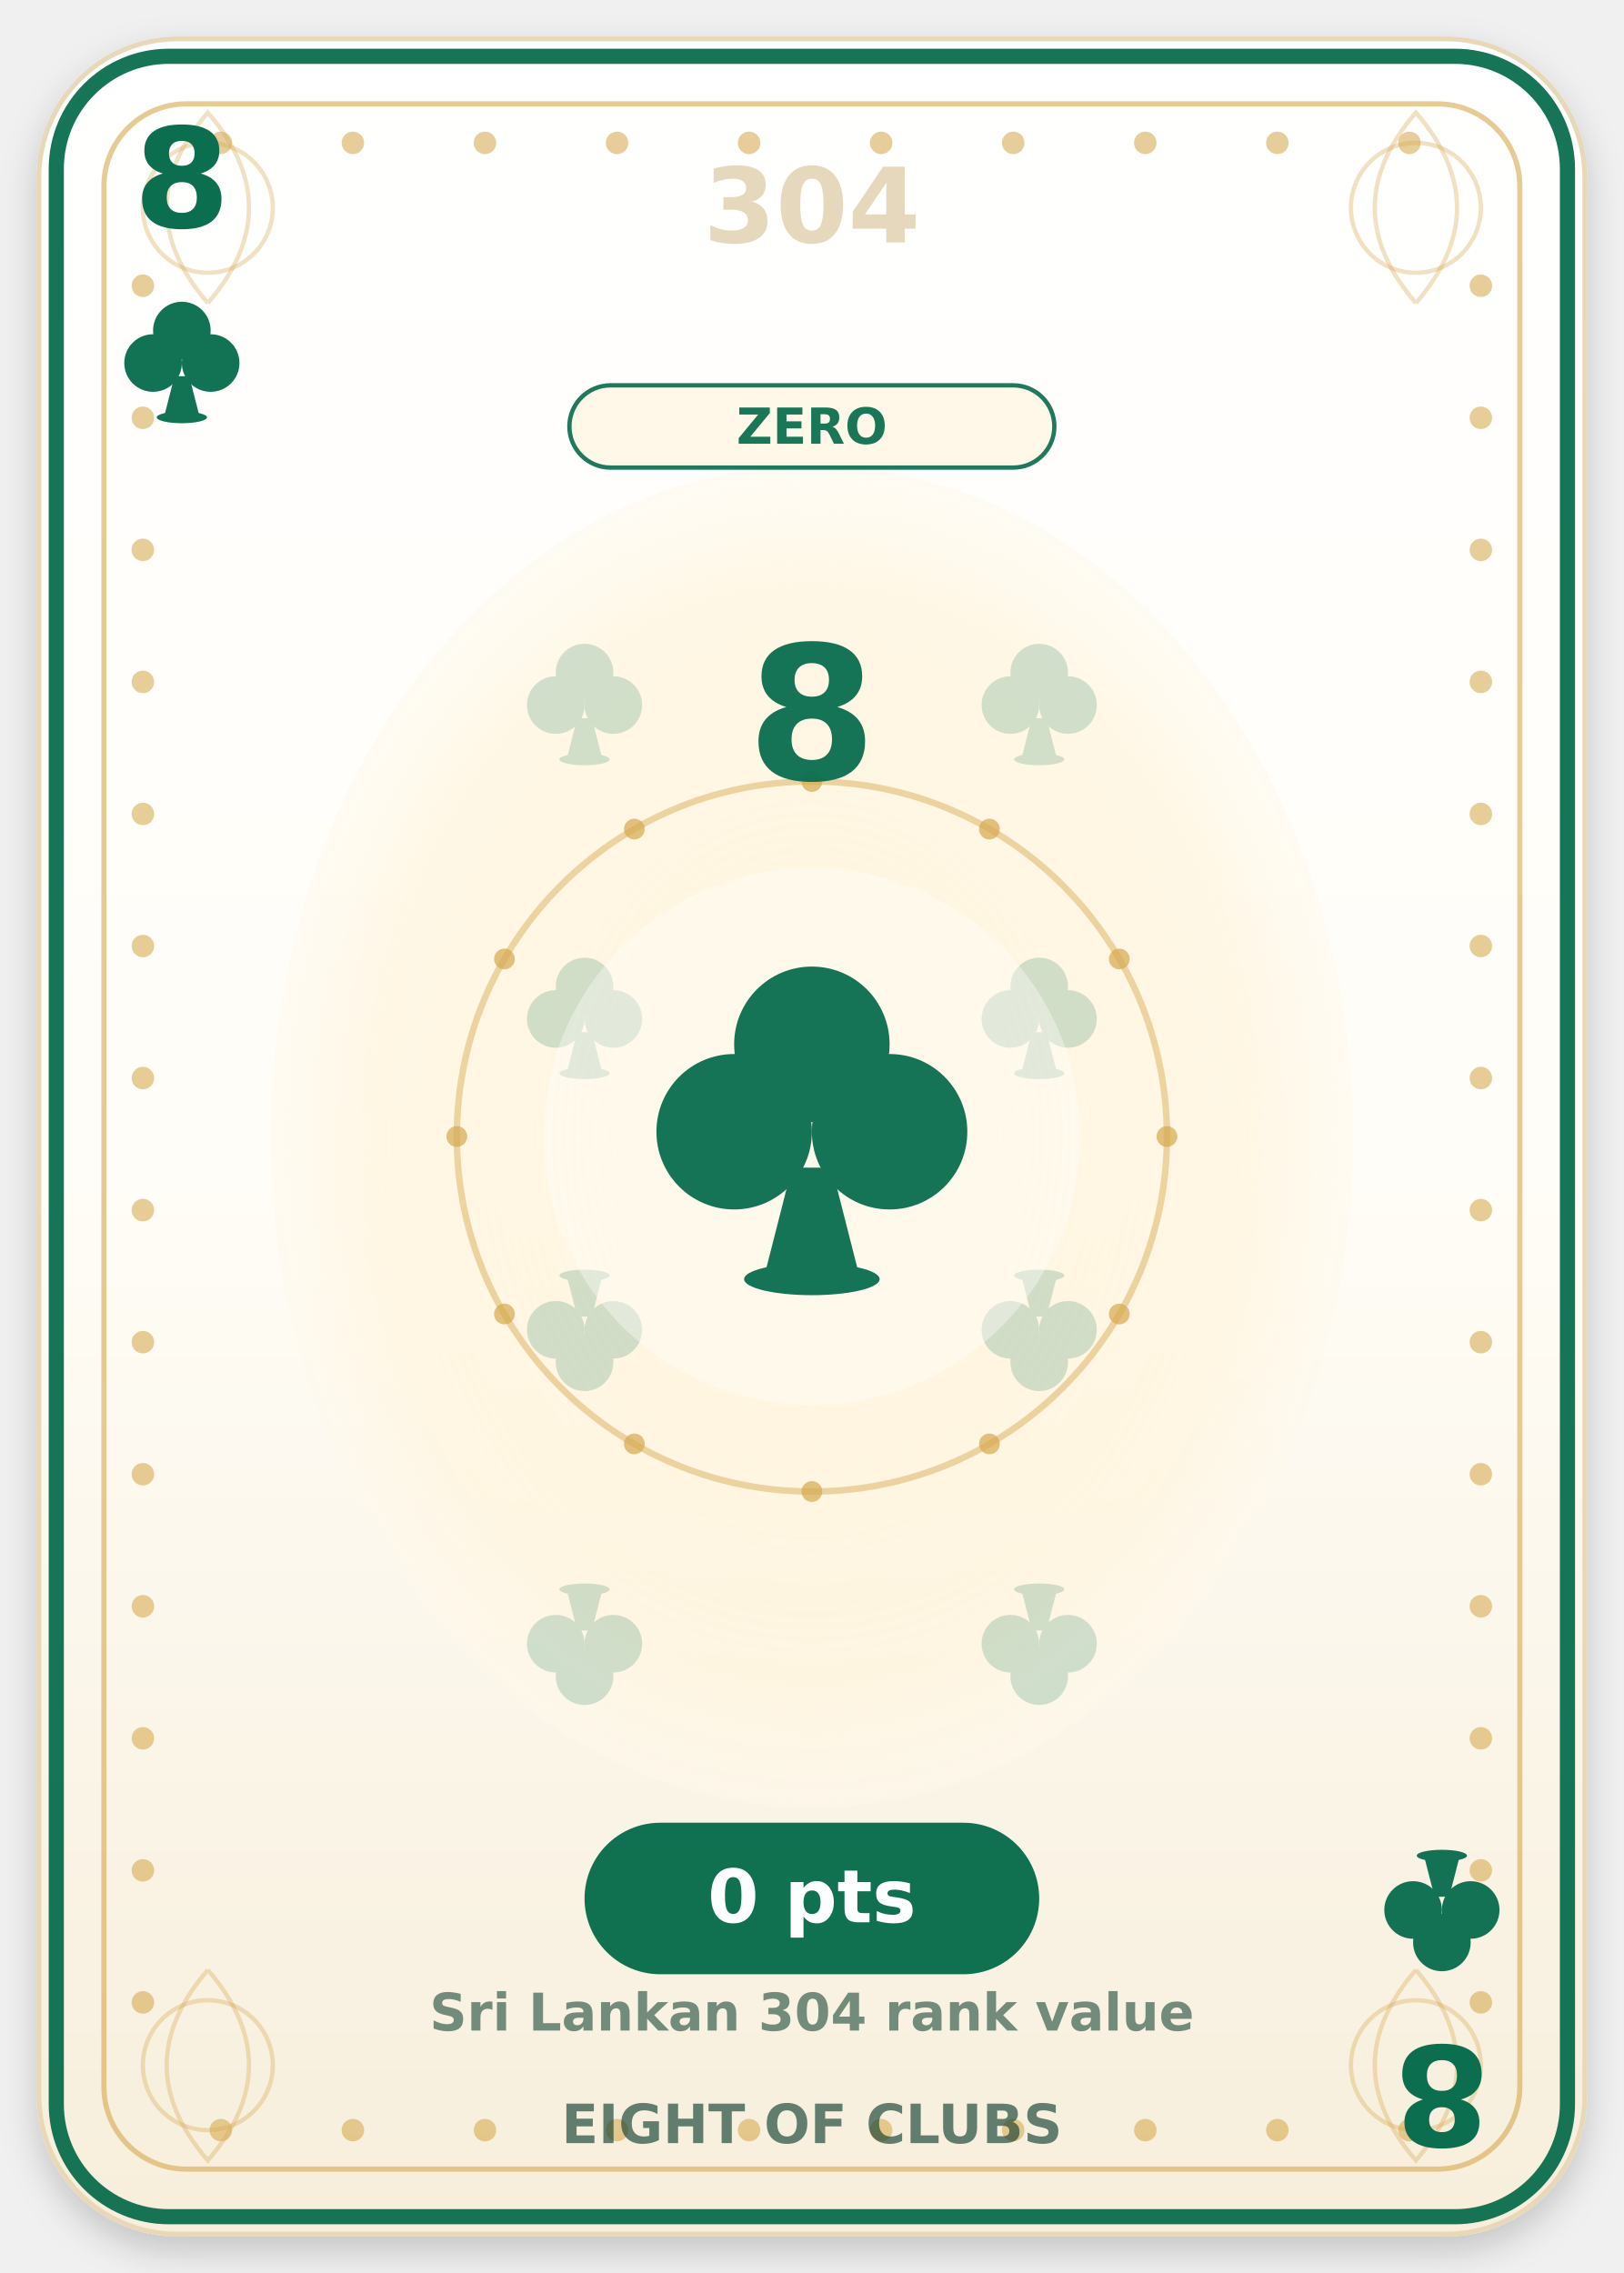
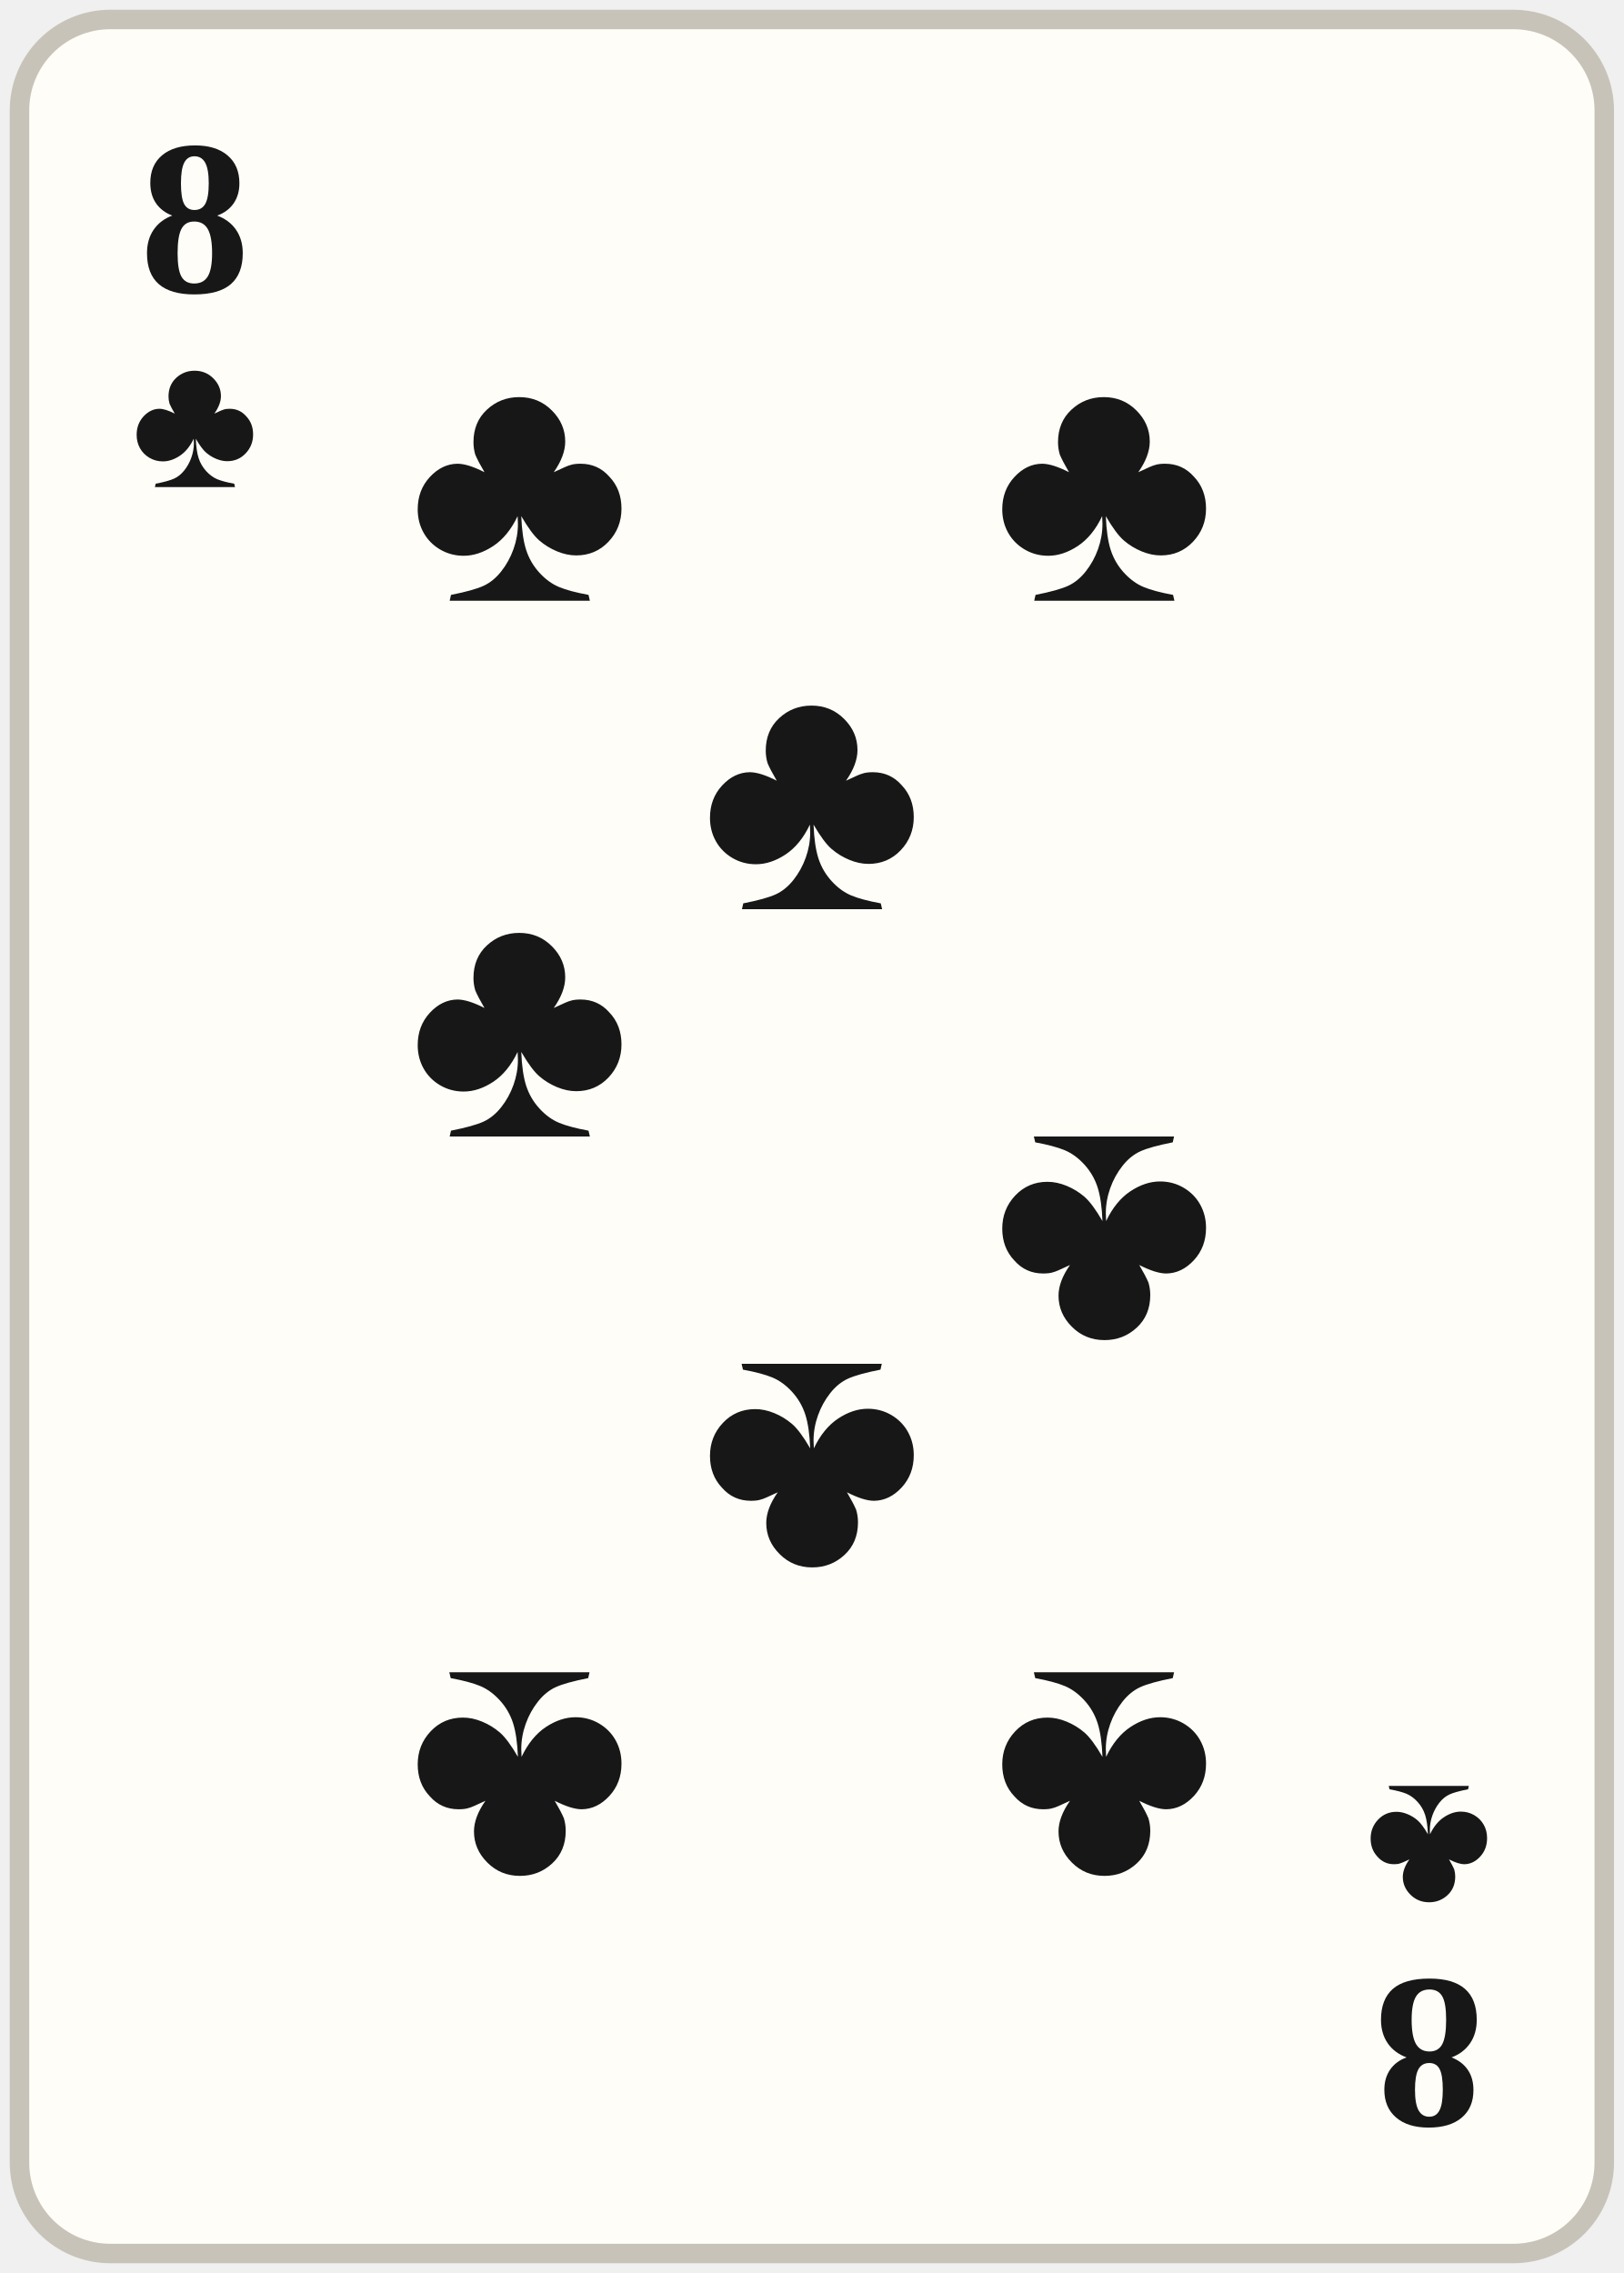
- <svg xmlns="http://www.w3.org/2000/svg" width="750" height="1050" viewBox="0 0 750 1050">
-   <defs>
-     <linearGradient id="faceGrad" x1="0" x2="0" y1="0" y2="1">
-       <stop offset="0%" stop-color="#FFFFFF" />
-       <stop offset="52%" stop-color="#FFFDF7" />
-       <stop offset="100%" stop-color="#F7EEDB" />
-     </linearGradient>
-     <radialGradient id="softMedallion" cx="50%" cy="50%" r="65%">
-       <stop offset="0%" stop-color="#FFF5DF" stop-opacity="0.97" />
-       <stop offset="62%" stop-color="#FFF5DF" stop-opacity="0.78" />
-       <stop offset="100%" stop-color="#FFFFFF" stop-opacity="0" />
-     </radialGradient>
-     <filter id="shadow" x="-10%" y="-10%" width="120%" height="120%">
-       <feDropShadow dx="0" dy="7" stdDeviation="8" flood-color="#000000" flood-opacity="0.18" />
-     </filter>
-   </defs>
-   <g filter="url(#shadow)">
-     <rect x="18" y="18" width="714" height="1014" rx="64" ry="64" fill="url(#faceGrad)" stroke="#E8D8B8" stroke-width="2.2" />
+ <svg xmlns="http://www.w3.org/2000/svg" width="500" height="700" viewBox="0 0 500 700">
+   <rect x="6" y="6" width="488" height="688" rx="28" fill="#fffdf8" stroke="#c8c3b8" stroke-width="6" />
+   <g fill="#171717" text-anchor="middle" font-family="Georgia, 'Times New Roman', serif">
+     <text x="60" y="90" font-size="68" font-weight="700">8</text>
+     <text x="60" y="150" font-size="60">♣</text>
  </g>
-   <ellipse cx="375.0" cy="525.0" rx="250" ry="310" fill="url(#softMedallion)" />
-   <rect x="26" y="26" width="698" height="998" rx="52" ry="52" fill="none" stroke="#0B6E4F" stroke-width="7" opacity="0.95" />
-   <rect x="48" y="48" width="654" height="954" rx="38" ry="38" fill="none" stroke="#D6A84F" stroke-width="2.4" opacity="0.6" />
-   <circle cx="102.0" cy="66.0" r="5.2" fill="#D6A84F" opacity="0.58" />
-   <circle cx="102.0" cy="984.0" r="5.2" fill="#D6A84F" opacity="0.58" />
-   <circle cx="163.0" cy="66.0" r="5.2" fill="#D6A84F" opacity="0.58" />
-   <circle cx="163.0" cy="984.0" r="5.2" fill="#D6A84F" opacity="0.58" />
-   <circle cx="224.0" cy="66.0" r="5.2" fill="#D6A84F" opacity="0.58" />
-   <circle cx="224.0" cy="984.0" r="5.2" fill="#D6A84F" opacity="0.58" />
-   <circle cx="285.0" cy="66.0" r="5.2" fill="#D6A84F" opacity="0.58" />
-   <circle cx="285.0" cy="984.0" r="5.2" fill="#D6A84F" opacity="0.58" />
-   <circle cx="346.0" cy="66.0" r="5.2" fill="#D6A84F" opacity="0.58" />
-   <circle cx="346.0" cy="984.0" r="5.2" fill="#D6A84F" opacity="0.58" />
-   <circle cx="407.0" cy="66.0" r="5.2" fill="#D6A84F" opacity="0.58" />
-   <circle cx="407.0" cy="984.0" r="5.2" fill="#D6A84F" opacity="0.58" />
-   <circle cx="468.0" cy="66.0" r="5.2" fill="#D6A84F" opacity="0.58" />
-   <circle cx="468.0" cy="984.0" r="5.2" fill="#D6A84F" opacity="0.58" />
-   <circle cx="529.0" cy="66.0" r="5.2" fill="#D6A84F" opacity="0.58" />
-   <circle cx="529.0" cy="984.0" r="5.2" fill="#D6A84F" opacity="0.58" />
-   <circle cx="590.0" cy="66.0" r="5.2" fill="#D6A84F" opacity="0.58" />
-   <circle cx="590.0" cy="984.0" r="5.2" fill="#D6A84F" opacity="0.58" />
-   <circle cx="651.0" cy="66.0" r="5.2" fill="#D6A84F" opacity="0.58" />
-   <circle cx="651.0" cy="984.0" r="5.2" fill="#D6A84F" opacity="0.58" />
-   <circle cx="66.0" cy="132.0" r="5.2" fill="#D6A84F" opacity="0.58" />
-   <circle cx="684.0" cy="132.0" r="5.2" fill="#D6A84F" opacity="0.58" />
-   <circle cx="66.0" cy="193.0" r="5.2" fill="#D6A84F" opacity="0.58" />
-   <circle cx="684.0" cy="193.0" r="5.2" fill="#D6A84F" opacity="0.58" />
-   <circle cx="66.0" cy="254.0" r="5.2" fill="#D6A84F" opacity="0.58" />
-   <circle cx="684.0" cy="254.0" r="5.2" fill="#D6A84F" opacity="0.58" />
-   <circle cx="66.0" cy="315.0" r="5.2" fill="#D6A84F" opacity="0.58" />
-   <circle cx="684.0" cy="315.0" r="5.2" fill="#D6A84F" opacity="0.58" />
-   <circle cx="66.0" cy="376.0" r="5.2" fill="#D6A84F" opacity="0.58" />
-   <circle cx="684.0" cy="376.0" r="5.2" fill="#D6A84F" opacity="0.58" />
-   <circle cx="66.0" cy="437.0" r="5.2" fill="#D6A84F" opacity="0.58" />
-   <circle cx="684.0" cy="437.0" r="5.2" fill="#D6A84F" opacity="0.58" />
-   <circle cx="66.0" cy="498.0" r="5.2" fill="#D6A84F" opacity="0.58" />
-   <circle cx="684.0" cy="498.0" r="5.2" fill="#D6A84F" opacity="0.58" />
-   <circle cx="66.0" cy="559.0" r="5.2" fill="#D6A84F" opacity="0.58" />
-   <circle cx="684.0" cy="559.0" r="5.2" fill="#D6A84F" opacity="0.58" />
-   <circle cx="66.0" cy="620.0" r="5.2" fill="#D6A84F" opacity="0.58" />
-   <circle cx="684.0" cy="620.0" r="5.2" fill="#D6A84F" opacity="0.58" />
-   <circle cx="66.0" cy="681.0" r="5.2" fill="#D6A84F" opacity="0.58" />
-   <circle cx="684.0" cy="681.0" r="5.2" fill="#D6A84F" opacity="0.58" />
-   <circle cx="66.0" cy="742.0" r="5.2" fill="#D6A84F" opacity="0.58" />
-   <circle cx="684.0" cy="742.0" r="5.2" fill="#D6A84F" opacity="0.58" />
-   <circle cx="66.0" cy="803.0" r="5.2" fill="#D6A84F" opacity="0.58" />
-   <circle cx="684.0" cy="803.0" r="5.2" fill="#D6A84F" opacity="0.58" />
-   <circle cx="66.0" cy="864.0" r="5.2" fill="#D6A84F" opacity="0.58" />
-   <circle cx="684.0" cy="864.0" r="5.2" fill="#D6A84F" opacity="0.58" />
-   <circle cx="66.0" cy="925.0" r="5.2" fill="#D6A84F" opacity="0.58" />
-   <circle cx="684.0" cy="925.0" r="5.2" fill="#D6A84F" opacity="0.58" />
-   <circle cx="654.0" cy="954.0" r="30" fill="none" stroke="#D6A84F" stroke-width="2" opacity="0.34" />
-   <path d="M 654.0 910.0 Q 616.0 954.0 654.0 998.0 Q 692.0 954.0 654.0 910.0" fill="none" stroke="#D6A84F" stroke-width="2" opacity="0.34" />
-   <circle cx="654.0" cy="96.0" r="30" fill="none" stroke="#D6A84F" stroke-width="2" opacity="0.34" />
-   <path d="M 654.0 140.0 Q 616.0 96.0 654.0 52.0 Q 692.0 96.0 654.0 140.0" fill="none" stroke="#D6A84F" stroke-width="2" opacity="0.34" />
-   <circle cx="96.0" cy="954.0" r="30" fill="none" stroke="#D6A84F" stroke-width="2" opacity="0.34" />
-   <path d="M 96.0 910.0 Q 134.0 954.0 96.0 998.0 Q 58.0 954.0 96.0 910.0" fill="none" stroke="#D6A84F" stroke-width="2" opacity="0.34" />
-   <circle cx="96.0" cy="96.0" r="30" fill="none" stroke="#D6A84F" stroke-width="2" opacity="0.34" />
-   <path d="M 96.0 140.0 Q 134.0 96.0 96.0 52.0 Q 58.0 96.0 96.0 140.0" fill="none" stroke="#D6A84F" stroke-width="2" opacity="0.34" />
-   <g transform="rotate(0 84 123)">
-     <text x="84" y="105" font-family="DejaVu Sans, Arial, sans-serif" font-size="64" font-weight="900" text-anchor="middle" fill="#0B6E4F">8</text>
-     <g opacity="0.970">
-       <circle cx="84.0" cy="152.7" r="13.3" fill="#0B6E4F" />
-       <circle cx="70.7" cy="167.7" r="13.3" fill="#0B6E4F" />
-       <circle cx="97.3" cy="167.7" r="13.3" fill="#0B6E4F" />
-       <path d="M 80.6 173.8 L 87.4 173.8 L 92.2 192.5 L 75.8 192.5 Z" fill="#0B6E4F" />
-       <ellipse cx="84.0" cy="192.8" rx="11.6" ry="2.7" fill="#0B6E4F" />
-     </g>
+   <g transform="rotate(180 250 350)" fill="#171717" text-anchor="middle" font-family="Georgia, 'Times New Roman', serif">
+     <text x="60" y="90" font-size="68" font-weight="700">8</text>
+     <text x="60" y="150" font-size="60">♣</text>
  </g>
-   <g transform="rotate(180 666 927)">
-     <text x="666" y="909" font-family="DejaVu Sans, Arial, sans-serif" font-size="64" font-weight="900" text-anchor="middle" fill="#0B6E4F">8</text>
-     <g opacity="0.970">
-       <circle cx="666.0" cy="956.7" r="13.3" fill="#0B6E4F" />
-       <circle cx="652.7" cy="971.7" r="13.3" fill="#0B6E4F" />
-       <circle cx="679.3" cy="971.7" r="13.3" fill="#0B6E4F" />
-       <path d="M 662.6 977.8 L 669.4 977.8 L 674.2 996.5 L 657.8 996.5 Z" fill="#0B6E4F" />
-       <ellipse cx="666.0" cy="996.8" rx="11.6" ry="2.7" fill="#0B6E4F" />
-     </g>
-   </g>
-   <text x="375.0" y="112" font-family="DejaVu Sans, Arial, sans-serif" font-size="48" font-weight="900" text-anchor="middle" fill="#B58E43" opacity="0.35">304</text>
-   <rect x="263.0" y="178" width="224" height="38" rx="19" ry="19" fill="#FFF7E6" stroke="#0B6E4F" stroke-width="2" opacity="0.92" />
-   <text x="375.0" y="205" font-family="DejaVu Sans, Arial, sans-serif" font-size="23" font-weight="800" text-anchor="middle" fill="#0B6E4F" opacity="0.94">ZERO</text>
-   <g opacity="0.190">
-     <circle cx="270.0" cy="310.7" r="13.3" fill="#0B6E4F" />
-     <circle cx="256.7" cy="325.7" r="13.3" fill="#0B6E4F" />
-     <circle cx="283.3" cy="325.7" r="13.3" fill="#0B6E4F" />
-     <path d="M 266.6 331.8 L 273.4 331.8 L 278.2 350.5 L 261.8 350.5 Z" fill="#0B6E4F" />
-     <ellipse cx="270.0" cy="350.8" rx="11.6" ry="2.7" fill="#0B6E4F" />
-   </g>
-   <g opacity="0.190">
-     <circle cx="480.0" cy="310.7" r="13.3" fill="#0B6E4F" />
-     <circle cx="466.7" cy="325.7" r="13.3" fill="#0B6E4F" />
-     <circle cx="493.3" cy="325.7" r="13.3" fill="#0B6E4F" />
-     <path d="M 476.6 331.8 L 483.4 331.8 L 488.2 350.5 L 471.8 350.5 Z" fill="#0B6E4F" />
-     <ellipse cx="480.0" cy="350.8" rx="11.6" ry="2.7" fill="#0B6E4F" />
-   </g>
-   <g opacity="0.190">
-     <circle cx="270.0" cy="455.7" r="13.3" fill="#0B6E4F" />
-     <circle cx="256.7" cy="470.7" r="13.3" fill="#0B6E4F" />
-     <circle cx="283.3" cy="470.7" r="13.3" fill="#0B6E4F" />
-     <path d="M 266.6 476.8 L 273.4 476.8 L 278.2 495.5 L 261.8 495.5 Z" fill="#0B6E4F" />
-     <ellipse cx="270.0" cy="495.8" rx="11.6" ry="2.7" fill="#0B6E4F" />
-   </g>
-   <g opacity="0.190">
-     <circle cx="480.0" cy="455.7" r="13.3" fill="#0B6E4F" />
-     <circle cx="466.7" cy="470.7" r="13.3" fill="#0B6E4F" />
-     <circle cx="493.3" cy="470.7" r="13.3" fill="#0B6E4F" />
-     <path d="M 476.6 476.8 L 483.4 476.8 L 488.2 495.5 L 471.8 495.5 Z" fill="#0B6E4F" />
-     <ellipse cx="480.0" cy="495.8" rx="11.6" ry="2.7" fill="#0B6E4F" />
-   </g>
-   <g transform="rotate(180 270 615)" opacity="0.190">
-     <circle cx="270.0" cy="600.7" r="13.3" fill="#0B6E4F" />
-     <circle cx="256.7" cy="615.7" r="13.3" fill="#0B6E4F" />
-     <circle cx="283.3" cy="615.7" r="13.3" fill="#0B6E4F" />
-     <path d="M 266.6 621.8 L 273.4 621.8 L 278.2 640.5 L 261.8 640.5 Z" fill="#0B6E4F" />
-     <ellipse cx="270.0" cy="640.8" rx="11.6" ry="2.7" fill="#0B6E4F" />
-   </g>
-   <g transform="rotate(180 480 615)" opacity="0.190">
-     <circle cx="480.0" cy="600.7" r="13.3" fill="#0B6E4F" />
-     <circle cx="466.7" cy="615.7" r="13.3" fill="#0B6E4F" />
-     <circle cx="493.3" cy="615.7" r="13.3" fill="#0B6E4F" />
-     <path d="M 476.6 621.8 L 483.4 621.8 L 488.2 640.5 L 471.8 640.5 Z" fill="#0B6E4F" />
-     <ellipse cx="480.0" cy="640.8" rx="11.6" ry="2.7" fill="#0B6E4F" />
-   </g>
-   <g transform="rotate(180 270 760)" opacity="0.190">
-     <circle cx="270.0" cy="745.7" r="13.3" fill="#0B6E4F" />
-     <circle cx="256.7" cy="760.7" r="13.3" fill="#0B6E4F" />
-     <circle cx="283.3" cy="760.7" r="13.3" fill="#0B6E4F" />
-     <path d="M 266.6 766.8 L 273.4 766.8 L 278.2 785.5 L 261.8 785.5 Z" fill="#0B6E4F" />
-     <ellipse cx="270.0" cy="785.8" rx="11.6" ry="2.7" fill="#0B6E4F" />
-   </g>
-   <g transform="rotate(180 480 760)" opacity="0.190">
-     <circle cx="480.0" cy="745.7" r="13.3" fill="#0B6E4F" />
-     <circle cx="466.7" cy="760.7" r="13.3" fill="#0B6E4F" />
-     <circle cx="493.3" cy="760.7" r="13.3" fill="#0B6E4F" />
-     <path d="M 476.6 766.8 L 483.4 766.8 L 488.2 785.5 L 471.8 785.5 Z" fill="#0B6E4F" />
-     <ellipse cx="480.0" cy="785.8" rx="11.6" ry="2.7" fill="#0B6E4F" />
-   </g>
-   <circle cx="375.0" cy="525.0" r="164" fill="none" stroke="#D6A84F" stroke-width="3" opacity="0.46" />
-   <circle cx="375.0" cy="525.0" r="124" fill="#FFFFFF" opacity="0.36" />
-   <circle cx="539.0" cy="525.0" r="4.8" fill="#D6A84F" opacity="0.70" />
-   <circle cx="517.0" cy="607.0" r="4.8" fill="#D6A84F" opacity="0.70" />
-   <circle cx="457.0" cy="667.0" r="4.8" fill="#D6A84F" opacity="0.70" />
-   <circle cx="375.0" cy="689.0" r="4.8" fill="#D6A84F" opacity="0.70" />
-   <circle cx="293.0" cy="667.0" r="4.8" fill="#D6A84F" opacity="0.70" />
-   <circle cx="233.0" cy="607.0" r="4.8" fill="#D6A84F" opacity="0.70" />
-   <circle cx="211.0" cy="525.0" r="4.8" fill="#D6A84F" opacity="0.70" />
-   <circle cx="233.0" cy="443.0" r="4.8" fill="#D6A84F" opacity="0.70" />
-   <circle cx="293.0" cy="383.0" r="4.8" fill="#D6A84F" opacity="0.70" />
-   <circle cx="375.0" cy="361.0" r="4.8" fill="#D6A84F" opacity="0.70" />
-   <circle cx="457.0" cy="383.0" r="4.8" fill="#D6A84F" opacity="0.70" />
-   <circle cx="517.0" cy="443.0" r="4.8" fill="#D6A84F" opacity="0.70" />
-   <g opacity="0.960">
-     <circle cx="375.0" cy="482.4" r="35.9" fill="#0B6E4F" />
-     <circle cx="339.1" cy="522.8" r="35.9" fill="#0B6E4F" />
-     <circle cx="410.9" cy="522.8" r="35.9" fill="#0B6E4F" />
-     <path d="M 365.8 539.4 L 384.2 539.4 L 397.1 590.0 L 352.9 590.0 Z" fill="#0B6E4F" />
-     <ellipse cx="375.0" cy="590.9" rx="31.3" ry="7.4" fill="#0B6E4F" />
-   </g>
-   <text x="375.0" y="360" font-family="DejaVu Sans, Arial, sans-serif" font-size="86" font-weight="900" text-anchor="middle" fill="#0B6E4F" opacity="0.96">8</text>
-   <rect x="270.0" y="842" width="210" height="70" rx="35" ry="35" fill="#0B6E4F" opacity="0.98" />
-   <text x="375.0" y="888" font-family="DejaVu Sans, Arial, sans-serif" font-size="34" font-weight="800" text-anchor="middle" fill="#FFFFFF">0 pts</text>
-   <text x="375.0" y="938" font-family="DejaVu Sans, Arial, sans-serif" font-size="24" font-weight="600" text-anchor="middle" fill="#063728" opacity="0.55">Sri Lankan 304 rank value</text>
-   <text x="375.0" y="990" font-family="DejaVu Sans, Arial, sans-serif" font-size="25" font-weight="700" text-anchor="middle" fill="#063728" opacity="0.62">EIGHT OF CLUBS</text>
+   <text x="160" y="185" fill="#171717" text-anchor="middle" font-family="Georgia, 'Times New Roman', serif" font-size="105">♣</text>
+   <text x="340" y="185" fill="#171717" text-anchor="middle" font-family="Georgia, 'Times New Roman', serif" font-size="105">♣</text>
+   <text x="250" y="280" fill="#171717" text-anchor="middle" font-family="Georgia, 'Times New Roman', serif" font-size="105">♣</text>
+   <text x="160" y="350" fill="#171717" text-anchor="middle" font-family="Georgia, 'Times New Roman', serif" font-size="105">♣</text>
+   <text x="340" y="420" transform="rotate(180 340 385)" fill="#171717" text-anchor="middle" font-family="Georgia, 'Times New Roman', serif" font-size="105">♣</text>
+   <text x="250" y="490" transform="rotate(180 250 455)" fill="#171717" text-anchor="middle" font-family="Georgia, 'Times New Roman', serif" font-size="105">♣</text>
+   <text x="160" y="585" transform="rotate(180 160 550)" fill="#171717" text-anchor="middle" font-family="Georgia, 'Times New Roman', serif" font-size="105">♣</text>
+   <text x="340" y="585" transform="rotate(180 340 550)" fill="#171717" text-anchor="middle" font-family="Georgia, 'Times New Roman', serif" font-size="105">♣</text>
</svg>
